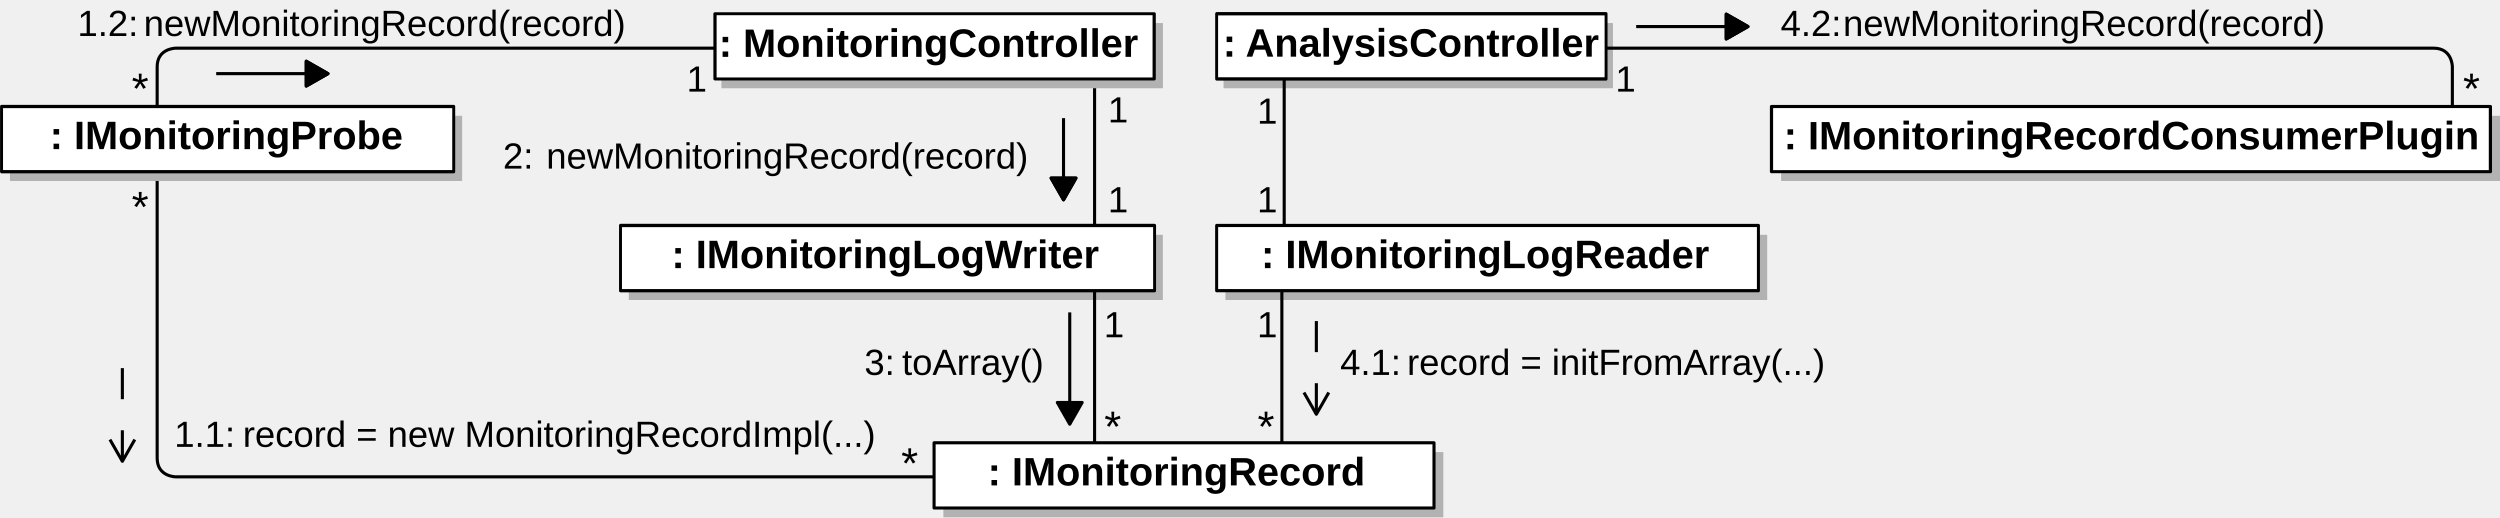
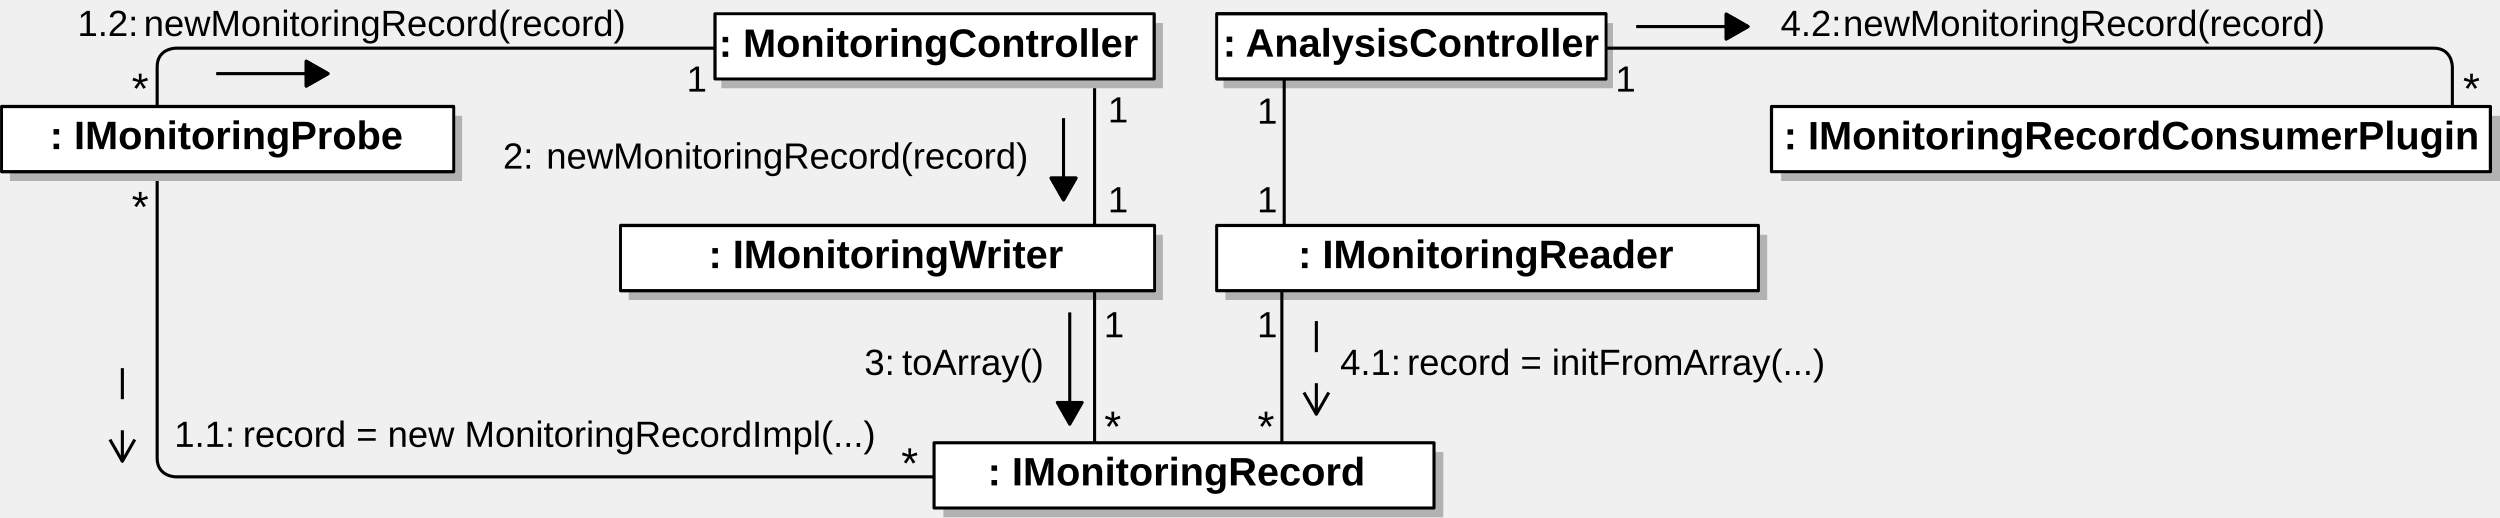
<svg xmlns="http://www.w3.org/2000/svg" xmlns:xlink="http://www.w3.org/1999/xlink" width="754.794" height="156.184" id="svg2918" version="1.0">
  <defs id="defs2920">
    <linearGradient spreadMethod="pad" id="linearGradient8" y2="161" y1="140" x2="593" gradientUnits="userSpaceOnUse" x1="462">
      <stop id="stop44" offset="0%" stop-color="rgb(194,227,211)" stop-opacity="1" />
      <stop id="stop46" offset="100%" stop-color="white" stop-opacity="1" />
    </linearGradient>
    <linearGradient spreadMethod="pad" id="linearGradient7" y2="161" y1="140" x2="751" gradientUnits="userSpaceOnUse" x1="609">
      <stop id="stop39" offset="0%" stop-color="rgb(194,227,211)" stop-opacity="1" />
      <stop id="stop41" offset="100%" stop-color="white" stop-opacity="1" />
    </linearGradient>
    <linearGradient spreadMethod="pad" id="linearGradient6" y2="287" y1="266" x2="678" gradientUnits="userSpaceOnUse" x1="518">
      <stop id="stop34" offset="0%" stop-color="rgb(194,227,211)" stop-opacity="1" />
      <stop id="stop36" offset="100%" stop-color="white" stop-opacity="1" />
    </linearGradient>
    <linearGradient spreadMethod="pad" id="linearGradient5" y2="161" y1="140" x2="378" gradientUnits="userSpaceOnUse" x1="217">
      <stop id="stop29" offset="0%" stop-color="rgb(194,227,211)" stop-opacity="1" />
      <stop id="stop31" offset="100%" stop-color="white" stop-opacity="1" />
    </linearGradient>
    <linearGradient spreadMethod="pad" id="linearGradient4" y2="322" y1="301" x2="679" gradientUnits="userSpaceOnUse" x1="518">
      <stop id="stop24" offset="0%" stop-color="rgb(194,227,211)" stop-opacity="1" />
      <stop id="stop26" offset="100%" stop-color="white" stop-opacity="1" />
    </linearGradient>
    <linearGradient spreadMethod="pad" id="linearGradient3" y2="217" y1="196" x2="794" gradientUnits="userSpaceOnUse" x1="609">
      <stop id="stop19" offset="0%" stop-color="rgb(194,227,211)" stop-opacity="1" />
      <stop id="stop21" offset="100%" stop-color="white" stop-opacity="1" />
    </linearGradient>
    <linearGradient spreadMethod="pad" id="linearGradient2" y2="217" y1="196" x2="593" gradientUnits="userSpaceOnUse" x1="399">
      <stop id="stop14" offset="0%" stop-color="rgb(194,227,211)" stop-opacity="1" />
      <stop id="stop16" offset="100%" stop-color="white" stop-opacity="1" />
    </linearGradient>
    <linearGradient spreadMethod="pad" id="linearGradient1" y2="189" y1="168" x2="1064" gradientUnits="userSpaceOnUse" x1="840">
      <stop id="stop9" offset="0%" stop-color="rgb(194,227,211)" stop-opacity="1" />
      <stop id="stop11" offset="100%" stop-color="white" stop-opacity="1" />
    </linearGradient>
    <clipPath id="clipPath1" clipPathUnits="userSpaceOnUse">
      <path id="path49" d="M 0,-5 L 1183,-5 L 1183,477 L 0,477 L 0,-5 z" />
    </clipPath>
    <linearGradient xlink:href="#linearGradient8" id="linearGradient2506" gradientUnits="userSpaceOnUse" spreadMethod="pad" x1="462" y1="140" x2="593" y2="161" />
    <clipPath id="clipPath1-6" clipPathUnits="userSpaceOnUse">
      <path id="path49-5" d="m 0,-5 1183,0 0,482 L 0,477 0,-5 z" />
    </clipPath>
    <clipPath id="clipPath2961" clipPathUnits="userSpaceOnUse">
      <path id="path2963" d="m 0,-5 1183,0 0,482 L 0,477 0,-5 z" />
    </clipPath>
    <clipPath id="clipPath2965" clipPathUnits="userSpaceOnUse">
      <path id="path2967" d="m 0,-5 1183,0 0,482 L 0,477 0,-5 z" />
    </clipPath>
  </defs>
  <g id="layer1" transform="translate(-384.8281,-122.7781)">
    <rect x="612" y="143" clip-path="url(#clipPath1)" width="142" height="21" id="rect153" style="font-size:11px;font-weight:bold;fill:#b2b2b2;stroke:none" transform="matrix(0.8279934,0,0,0.9375,247.5059,-4.324357)" />
    <path transform="matrix(0.9375,0,0,-0.9375,208.4906,345.0207)" d="M 977.864,180.294 L 977.864,215.542 C 977.864,215.542 977.864,221.542 971.864,221.542 M 971.864,221.542 L 681.542,221.542" clip-path="url(#clipPath1)" id="path2611" style="font-size:11px;font-weight:bold;fill:none;stroke:#000000;stroke-linecap:butt;stroke-linejoin:round;stroke-opacity:1" />
    <path transform="matrix(0.9375,0,0,0.9375,163.2165,-4.324357)" d="M 546.19,289.14 L 293,289.14 C 293,289.14 287,289.14 287,283.14 M 287,283.14 L 287,181.571" clip-path="url(#clipPath1)" id="path179" style="font-size:11px;font-weight:bold;fill:none;stroke:#000000;stroke-linecap:butt;stroke-linejoin:round;stroke-opacity:1" />
    <path transform="matrix(0.9375,0,0,-0.9375,163.2165,408.3935)" d="M 518,289.14 L 293,289.14 C 293,289.14 287,289.14 287,283.14 M 287,283.14 L 287,262.333" clip-path="url(#clipPath1)" id="path2573" style="font-size:11px;font-weight:bold;fill:none;stroke:#000000;stroke-linecap:butt;stroke-linejoin:round;stroke-opacity:1" />
    <text transform="matrix(0.9375,0,0,0.9375,181.2165,-4.324357)" x="268" space="preserve" y="18.138" clip-path="url(#clipPath1)" id="text71" style="font-size:11px;stroke:none" />
    <rect x="402" y="199" clip-path="url(#clipPath1)" width="194" height="21" id="rect93" style="font-size:11px;font-weight:bold;fill:#b2b2b2;stroke:none" transform="matrix(0.831175,0,0,0.9375,240.533,7.104214)" />
    <path transform="matrix(0.9375,0,0,0.9375,177.1759,-4.324357)" d="M 574,209.333 L 574,161" clip-path="url(#clipPath1)" id="path273" style="font-size:11px;font-weight:bold;fill:none;stroke:#000000;stroke-linecap:butt;stroke-linejoin:round;stroke-opacity:1" />
    <g transform="matrix(0.831175,0,0,0.9375,240.533,7.104214)" style="font-size:11px;font-weight:bold;fill:#ffffff;fill-opacity:1;stroke:#000000;stroke-width:1.062;stroke-linecap:butt;stroke-linejoin:round;stroke-opacity:1" id="g97" font-weight="bold" text-rendering="geometricPrecision" font-size="11">
      <rect style="fill:#ffffff;fill-opacity:1;stroke:#000000;stroke-width:1.062;stroke-opacity:1" id="rect99" clip-path="url(#clipPath1)" y="196" height="21" width="194" x="399" />
    </g>
-     <text x="422.5" space="preserve" y="209.138" clip-path="url(#clipPath1)" id="text103" style="font-size:12.8px;font-style:normal;font-variant:normal;font-weight:bold;font-stretch:normal;text-align:start;line-height:125%;writing-mode:lr-tb;text-anchor:start;stroke:none;font-family:Arial;-inkscape-font-specification:Arial Bold" transform="matrix(0.9375,0,0,0.9375,191.4638,7.663415)">: IMonitoringLogWriter</text>
+     <text x="422.5" space="preserve" y="209.138" clip-path="url(#clipPath1)" id="text103" style="font-size:12.8px;font-style:normal;font-variant:normal;font-weight:bold;font-stretch:normal;text-align:start;line-height:125%;writing-mode:lr-tb;text-anchor:start;stroke:none;font-family:Arial;-inkscape-font-specification:Arial Bold" transform="matrix(0.9375,0,0,0.9375,202.6464,7.663415)">: IMonitoringWriter</text>
    <rect x="612" y="199" clip-path="url(#clipPath1)" width="185" height="21" id="rect105" style="font-size:11px;font-weight:bold;fill:#b2b2b2;stroke:none" transform="matrix(0.8841667,0,0,0.9375,213.6965,7.104214)" />
    <path transform="matrix(0.9375,0,0,0.9375,158.4881,-4.324357)" d="M 655,208.952 L 655,161" clip-path="url(#clipPath1)" id="path289" style="font-size:11px;font-weight:bold;fill:none;stroke:#000000;stroke-linecap:butt;stroke-linejoin:round;stroke-opacity:1" />
    <g transform="matrix(0.8841667,0,0,0.9375,213.6965,7.104214)" style="font-size:11px;font-weight:bold;fill:#ffffff;fill-opacity:1;stroke:#000000;stroke-width:1.03;stroke-linecap:butt;stroke-linejoin:round;stroke-opacity:1" id="g109" font-weight="bold" text-rendering="geometricPrecision" font-size="11">
      <rect style="fill:#ffffff;fill-opacity:1;stroke:#000000;stroke-width:1.03;stroke-opacity:1" id="rect111" clip-path="url(#clipPath1)" y="196" height="21" width="185" x="609" />
    </g>
-     <text x="625.5" space="preserve" y="209.138" clip-path="url(#clipPath1)" id="text115" style="font-size:12.8px;font-style:normal;font-variant:normal;font-weight:bold;font-stretch:normal;text-align:start;line-height:125%;writing-mode:lr-tb;text-anchor:start;stroke:none;font-family:Arial;-inkscape-font-specification:Arial Bold" transform="matrix(0.9375,0,0,0.9375,179.166,7.663415)">: IMonitoringLogReader</text>
+     <text x="625.5" space="preserve" y="209.138" clip-path="url(#clipPath1)" id="text115" style="font-size:12.8px;font-style:normal;font-variant:normal;font-weight:bold;font-stretch:normal;text-align:start;line-height:125%;writing-mode:lr-tb;text-anchor:start;stroke:none;font-family:Arial;-inkscape-font-specification:Arial Bold" transform="matrix(0.9375,0,0,0.9375,190.3486,7.663415)">: IMonitoringReader</text>
    <rect x="521" y="304" clip-path="url(#clipPath1)" width="161" height="21" id="rect117" style="font-size:11px;font-weight:bold;fill:#b2b2b2;stroke:none" transform="matrix(0.9375,0,0,0.9375,181.2165,-25.72574)" />
    <g transform="matrix(0.9375,0,0,0.9375,181.2165,-25.72574)" style="font-size:11px;font-weight:bold;fill:#ffffff;fill-opacity:1;stroke:#000000;stroke-linecap:butt;stroke-linejoin:round;stroke-opacity:1" id="g121" font-weight="bold" text-rendering="geometricPrecision" font-size="11">
      <rect style="fill:#ffffff;fill-opacity:1;stroke:#000000;stroke-opacity:1" id="rect123" clip-path="url(#clipPath1)" y="301" height="21" width="161" x="518" />
    </g>
    <text x="533" space="preserve" y="314.138" clip-path="url(#clipPath1)" id="text127" style="font-size:12.8px;font-style:normal;font-variant:normal;font-weight:bold;font-stretch:normal;text-align:start;line-height:125%;writing-mode:lr-tb;text-anchor:start;stroke:none;font-family:Arial;-inkscape-font-specification:Arial Bold" transform="matrix(0.9375,0,0,0.9375,183.328,-25.16656)">: IMonitoringRecord</text>
    <g transform="matrix(0.8279934,0,0,0.9375,247.906,-4.324357)" style="font-size:11px;font-weight:bold;fill:#ffffff;fill-opacity:1;stroke:#000000;stroke-width:1.064;stroke-linecap:butt;stroke-linejoin:round;stroke-opacity:1" id="g157" font-weight="bold" text-rendering="geometricPrecision" font-size="11">
      <rect style="fill:#ffffff;fill-opacity:1;stroke:#000000;stroke-width:1.064;stroke-opacity:1" id="rect159" clip-path="url(#clipPath1)" y="140" height="21" width="142" x="609" />
    </g>
    <text x="639" space="preserve" y="153.138" clip-path="url(#clipPath1)" id="text163" style="font-size:12.8px;font-style:normal;font-variant:normal;font-weight:bold;font-stretch:normal;text-align:start;line-height:125%;writing-mode:lr-tb;text-anchor:start;stroke:none;font-family:Arial;-inkscape-font-specification:Arial Bold" transform="matrix(0.9375,0,0,0.9375,154.9548,-3.686055)">: AnalysisController</text>
    <rect x="465" y="143" clip-path="url(#clipPath1)" width="131" height="21" id="rect165" style="font-size:11px;font-weight:bold;fill:#b2b2b2;stroke:none" transform="matrix(1.017634,0,0,0.9375,129.4284,-4.324357)" />
    <g transform="matrix(1.012182,0,0,0.9375,133.0707,-4.324357)" style="font-size:11px;font-weight:bold;fill:#ffffff;fill-opacity:1;stroke:#000000;stroke-width:0.962;stroke-linecap:butt;stroke-linejoin:round;stroke-opacity:1" id="g169" font-weight="bold" text-rendering="geometricPrecision" font-size="11">
      <rect style="fill:#ffffff;fill-opacity:1;stroke:#000000;stroke-width:0.962;stroke-opacity:1" id="rect171" clip-path="url(#clipPath1)" y="140" height="21" width="131" x="462" />
    </g>
    <g transform="matrix(0.9375,0,0,0.9375,155.5881,-3.612812)" style="font-size:12.8px;font-style:normal;font-variant:normal;font-weight:bold;font-stretch:normal;text-align:start;line-height:125%;writing-mode:lr-tb;text-anchor:start;font-family:Arial;-inkscape-font-specification:Arial Bold" id="g173" text-rendering="geometricPrecision" font-size="11" font-weight="bold">
      <text style="font-size:12.8px;font-style:normal;font-variant:normal;font-weight:bold;font-stretch:normal;text-align:start;line-height:125%;writing-mode:lr-tb;text-anchor:start;stroke:none;font-family:Arial;-inkscape-font-specification:Arial Bold" id="text175" clip-path="url(#clipPath1)" y="153.138" space="preserve" x="476">: MonitoringController</text>
    </g>
    <g id="g2914" transform="matrix(0,0.9375,0.9375,0,135.8329,-125.1355)" style="stroke:#000000;stroke-opacity:1">
      <line style="font-size:11px;font-weight:bold;fill:none;stroke:#000000;stroke-linecap:butt;stroke-linejoin:miter;stroke-opacity:1;stroke-dasharray:10" id="line185" y2="305" y1="305" x2="377" x1="413" clip-path="url(#clipPath1)" />
      <path style="font-size:11px;font-weight:bold;fill:none;stroke:#000000;stroke-linecap:butt;stroke-linejoin:round;stroke-opacity:1" id="path187" clip-path="url(#clipPath1)" d="m 406,301 7,4 -7,4" />
    </g>
    <text x="336" y="329.138" clip-path="url(#clipPath1)" font-weight="normal" space="preserve" id="text189" style="font-size:11.733px;font-style:normal;font-variant:normal;font-weight:normal;font-stretch:normal;text-align:start;line-height:125%;writing-mode:lr-tb;text-anchor:start;fill:#000000;stroke:none;font-family:Arial;-inkscape-font-specification:Arial" transform="matrix(0.9375,0,0,0.9375,143.1376,-50.8685)">record = new MonitoringRecordImpl(...)</text>
    <text transform="matrix(0.9375,0,0,0.9375,134.6442,-50.8685)" x="323" y="329.138" clip-path="url(#clipPath1)" font-weight="normal" space="preserve" id="text191" style="font-size:11.733px;font-style:normal;font-variant:normal;font-weight:normal;font-stretch:normal;text-align:start;line-height:125%;writing-mode:lr-tb;text-anchor:start;fill:#000000;stroke:none;font-family:Arial;-inkscape-font-specification:Arial">1.1:</text>
    <text transform="matrix(0.9375,0,0,0.9375,163.8075,9.675643)" x="756" y="150.138" clip-path="url(#clipPath1)" font-weight="normal" space="preserve" id="text195" style="font-size:11.733px;font-style:normal;font-variant:normal;font-weight:normal;font-stretch:normal;text-align:start;line-height:125%;writing-mode:lr-tb;text-anchor:start;fill:#000000;stroke:none;font-family:Arial;-inkscape-font-specification:Arial">1</text>
    <text x="827" y="230.138" clip-path="url(#clipPath1)" font-weight="normal" space="preserve" id="text211" style="font-size:11.733px;font-style:normal;font-variant:normal;font-weight:normal;font-stretch:normal;text-align:start;line-height:125%;writing-mode:lr-tb;text-anchor:start;fill:#000000;stroke:none;font-family:Arial;-inkscape-font-specification:Arial" transform="matrix(0.9375,0,0,0.9375,165.9631,-82.11154)">newMonitoringRecord(record)</text>
    <text transform="matrix(0.9375,0,0,0.9375,159.2977,-82.11154)" x="814" y="230.138" clip-path="url(#clipPath1)" font-weight="normal" space="preserve" id="text213" style="font-size:11.733px;font-style:normal;font-variant:normal;font-weight:normal;font-stretch:normal;text-align:start;line-height:125%;writing-mode:lr-tb;text-anchor:start;fill:#000000;stroke:none;font-family:Arial;-inkscape-font-specification:Arial">4.2:</text>
    <g id="g2910" transform="matrix(0,-0.9375,0.9375,0,493.509,913.4706)" style="stroke:#000000;stroke-opacity:1">
      <line style="font-size:11px;font-weight:bold;fill:none;stroke:#000000;stroke-linecap:butt;stroke-linejoin:miter;stroke-dasharray:10;stroke-opacity:1" id="line217" y2="308" y1="308" x2="746" x1="710" clip-path="url(#clipPath1)" />
      <path style="font-size:11px;font-weight:bold;fill:none;stroke:#000000;stroke-linecap:butt;stroke-linejoin:round;stroke-opacity:1" id="path219" clip-path="url(#clipPath1)" d="M 717,312 L 710,308 L 717,304" />
    </g>
    <text x="699" y="332.138" clip-path="url(#clipPath1)" font-weight="normal" space="preserve" id="text221" style="font-size:11.733px;font-style:normal;font-variant:normal;font-weight:normal;font-stretch:normal;text-align:start;line-height:125%;writing-mode:lr-tb;text-anchor:start;fill:#000000;stroke:none;font-family:Arial;-inkscape-font-specification:Arial" transform="matrix(0.9375,0,0,0.9375,154.3297,-75.40691)">record = initFromArray(...)</text>
    <text x="686" y="332.138" clip-path="url(#clipPath1)" font-weight="normal" space="preserve" id="text223" style="font-size:11.733px;font-style:normal;font-variant:normal;font-weight:normal;font-stretch:normal;text-align:start;line-height:125%;writing-mode:lr-tb;text-anchor:start;fill:#000000;stroke:none;font-family:Arial;-inkscape-font-specification:Arial" transform="matrix(0.9375,0,0,0.9375,146.322,-75.40691)">4.1:</text>
    <text transform="matrix(0.9375,0,0,0.9375,172.144,9.675643)" x="448" y="150.138" clip-path="url(#clipPath1)" font-weight="normal" space="preserve" id="text227" style="font-size:11.733px;font-style:normal;font-variant:normal;font-weight:normal;font-stretch:normal;text-align:start;line-height:125%;writing-mode:lr-tb;text-anchor:start;fill:#000000;stroke:none;font-family:Arial;-inkscape-font-specification:Arial">1</text>
    <g id="g3336" transform="translate(-105.8658,15.14937)">
      <g id="g2509" transform="translate(-4,2)">
        <line transform="matrix(0.9375,0,0,0.9375,181.2165,-4.324357)" y2="141" x1="440" clip-path="url(#clipPath1)" x2="404" y1="141" id="line231" style="font-size:11px;font-weight:bold;fill:none;stroke:#000000;stroke-linecap:butt;stroke-linejoin:round;stroke-opacity:1" />
        <polygon transform="matrix(0.9375,0,0,0.9375,181.2165,-4.324357)" points="433,137 440,141 433,145 433,137 " clip-path="url(#clipPath1)" id="polygon233" style="font-size:11px;font-weight:bold;fill:#424242;stroke:#000000;stroke-linecap:butt;stroke-linejoin:round;stroke-opacity:1" />
        <polygon transform="matrix(0.9375,0,0,0.9375,181.2165,-4.324357)" points="433,137 440,141 433,145 433,137 " clip-path="url(#clipPath1)" id="polygon235" style="font-size:11px;font-weight:bold;fill:#000000;fill-opacity:1;stroke:#000000;stroke-linecap:butt;stroke-linejoin:round;stroke-opacity:1" />
      </g>
    </g>
    <text transform="matrix(0.9375,0,0,0.9375,92.58907,11.63846)" x="358" y="130.138" clip-path="url(#clipPath1)" font-weight="normal" space="preserve" id="text237" style="font-size:11.733px;font-style:normal;font-variant:normal;font-weight:normal;font-stretch:normal;text-align:start;line-height:125%;writing-mode:lr-tb;text-anchor:start;fill:#000000;stroke:none;font-family:Arial;-inkscape-font-specification:Arial">newMonitoringRecord(record)</text>
    <text transform="matrix(0.9375,0,0,0.9375,84.78751,11.63846)" x="345" y="130.138" clip-path="url(#clipPath1)" font-weight="normal" space="preserve" id="text239" style="font-size:11.733px;font-style:normal;font-variant:normal;font-weight:normal;font-stretch:normal;text-align:start;line-height:125%;writing-mode:lr-tb;text-anchor:start;fill:#000000;stroke:none;font-family:Arial;-inkscape-font-specification:Arial">1.2:</text>
    <path transform="matrix(0.9375,0,0,0.9375,177.1759,7.104214)" d="M 574,266 L 574,217" clip-path="url(#clipPath1)" id="path241" style="font-size:11px;font-weight:bold;fill:none;stroke:#000000;stroke-linecap:butt;stroke-linejoin:round;stroke-opacity:1" />
    <text transform="matrix(0.9375,0,0,0.9375,177.1759,5.104214)" x="577" y="234.138" clip-path="url(#clipPath1)" font-weight="normal" space="preserve" id="text245" style="font-size:11.733px;font-style:normal;font-variant:normal;font-weight:normal;font-stretch:normal;text-align:start;line-height:125%;writing-mode:lr-tb;text-anchor:start;fill:#000000;stroke:none;stroke-linecap:butt;stroke-linejoin:round;font-family:Arial;-inkscape-font-specification:Arial">1</text>
    <line transform="matrix(0.9375,0,0,0.9375,177.1759,7.104214)" y2="224" x1="566" clip-path="url(#clipPath1)" x2="566" y1="260" id="line247" style="font-size:11px;font-weight:bold;fill:none;stroke:#000000;stroke-linecap:butt;stroke-linejoin:round;stroke-opacity:1" />
    <polygon transform="matrix(0.9375,0,0,0.9375,177.1759,7.104214)" points="570,253 566,260 562,253 570,253 " clip-path="url(#clipPath1)" id="polygon249" style="font-size:11px;font-weight:bold;fill:#424242;stroke:none;stroke-linecap:butt;stroke-linejoin:round" />
    <polygon transform="matrix(0.9375,0,0,0.9375,177.1759,7.104214)" points="570,253 566,260 562,253 570,253 " clip-path="url(#clipPath1)" id="polygon251" style="font-size:11px;font-weight:bold;fill:#000000;fill-opacity:1;stroke:#000000;stroke-linecap:butt;stroke-linejoin:round;stroke-opacity:1" />
    <text transform="matrix(0.9375,0,0,0.9375,273.7349,9.9056)" x="409" y="241.138" clip-path="url(#clipPath1)" font-weight="normal" space="preserve" id="text253" style="font-size:11.733px;font-style:normal;font-variant:normal;font-weight:normal;font-stretch:normal;text-align:start;line-height:125%;writing-mode:lr-tb;text-anchor:start;fill:#000000;stroke:none;font-family:Arial;-inkscape-font-specification:Arial">toArray()</text>
    <text transform="matrix(0.9375,0,0,0.9375,291.4295,9.9056)" x="378" y="241.138" clip-path="url(#clipPath1)" font-weight="normal" space="preserve" id="text255" style="font-size:11.733px;font-style:normal;font-variant:normal;font-weight:normal;font-stretch:normal;text-align:start;line-height:125%;writing-mode:lr-tb;text-anchor:start;fill:#000000;stroke:none;font-family:Arial;-inkscape-font-specification:Arial">3:</text>
    <path transform="matrix(0.9375,0,0,0.9375,187.7825,7.104214)" d="M 623,217 L 623,266" clip-path="url(#clipPath1)" id="path257" style="font-size:11px;font-weight:bold;fill:none;stroke:#000000;stroke-linecap:butt;stroke-linejoin:round;stroke-opacity:1" />
    <text transform="matrix(0.9375,0,0,0.9375,174.6505,6.747071)" x="581" y="192.138" clip-path="url(#clipPath1)" font-weight="normal" space="preserve" id="text275" style="font-size:11.733px;font-style:normal;font-variant:normal;font-weight:normal;font-stretch:normal;text-align:start;line-height:125%;writing-mode:lr-tb;text-anchor:start;fill:#000000;stroke:none;stroke-linecap:butt;stroke-linejoin:round;font-family:Arial;-inkscape-font-specification:Arial">1</text>
    <text transform="matrix(0.9375,0,0,0.9375,174.6505,-6.324357)" x="581" y="177.138" clip-path="url(#clipPath1)" font-weight="normal" space="preserve" id="text277" style="font-size:11.733px;font-style:normal;font-variant:normal;font-weight:normal;font-stretch:normal;text-align:start;line-height:125%;writing-mode:lr-tb;text-anchor:start;fill:#000000;stroke:none;stroke-linecap:butt;stroke-linejoin:round;font-family:Arial;-inkscape-font-specification:Arial">1</text>
    <line transform="matrix(0.6883745,0,0,0.6883745,317.6827,49.68638)" y2="158" x1="564" clip-path="url(#clipPath1)" x2="564" y1="194" id="line279" style="font-size:11px;font-weight:bold;fill:none;stroke:#000000;stroke-width:1.362;stroke-linecap:butt;stroke-linejoin:round;stroke-opacity:1" />
    <polygon transform="matrix(0.9375,0,0,0.9375,177.1759,1.231482)" points="568,187 564,194 560,187 568,187 " clip-path="url(#clipPath1)" id="polygon281" style="font-size:11px;font-weight:bold;fill:#424242;stroke:#000000;stroke-linecap:butt;stroke-linejoin:round;stroke-opacity:1" />
    <polygon transform="matrix(0.9375,0,0,0.9375,177.1759,1.231482)" points="568,187 564,194 560,187 568,187 " clip-path="url(#clipPath1)" id="polygon283" style="font-size:11px;font-weight:bold;fill:#000000;fill-opacity:1;stroke:#000000;stroke-linecap:butt;stroke-linejoin:round;stroke-opacity:1" />
    <g id="g3282" transform="translate(-7.071068,-4.978579)">
      <text style="font-size:11.733px;font-style:normal;font-variant:normal;font-weight:normal;font-stretch:normal;text-align:start;line-height:125%;writing-mode:lr-tb;text-anchor:start;fill:#000000;stroke:none;font-family:Arial;-inkscape-font-specification:Arial" id="text285" space="preserve" font-weight="normal" clip-path="url(#clipPath1)" y="185.138" x="393" transform="matrix(0.9375,0,0,0.9375,188.394,5.098777)">newMonitoringRecord(record)</text>
      <text transform="matrix(0.9375,0,0,0.9375,195.9431,5.098777)" style="font-size:11.733px;font-style:normal;font-variant:normal;font-weight:normal;font-stretch:normal;text-align:start;line-height:125%;writing-mode:lr-tb;text-anchor:start;fill:#000000;stroke:none;stroke-linecap:butt;stroke-linejoin:round;font-family:Arial;-inkscape-font-specification:Arial" id="text287" space="preserve" font-weight="normal" clip-path="url(#clipPath1)" y="185.138" x="371">2:</text>
    </g>
    <text transform="matrix(0.9375,0,0,0.9375,160.631,6.747071)" x="644" y="192.138" clip-path="url(#clipPath1)" font-weight="normal" space="preserve" id="text291" style="font-size:11.733px;font-style:normal;font-variant:normal;font-weight:normal;font-stretch:normal;text-align:start;line-height:125%;writing-mode:lr-tb;text-anchor:start;fill:#000000;stroke:none;stroke-linecap:butt;stroke-linejoin:round;font-family:Arial;-inkscape-font-specification:Arial">1</text>
    <text transform="matrix(0.9375,0,0,0.9375,160.631,-0.3243574)" x="644" y="171.138" clip-path="url(#clipPath1)" font-weight="normal" space="preserve" id="text293" style="font-size:11.733px;font-style:normal;font-variant:normal;font-weight:normal;font-stretch:normal;text-align:start;line-height:125%;writing-mode:lr-tb;text-anchor:start;fill:#000000;stroke:none;stroke-linecap:butt;stroke-linejoin:round;font-family:Arial;-inkscape-font-specification:Arial">1</text>
    <text xml:space="preserve" style="font-size:12px;font-style:normal;font-variant:normal;font-weight:normal;font-stretch:normal;text-align:start;line-height:125%;writing-mode:lr-tb;text-anchor:start;fill:#000000;fill-opacity:1;stroke:none;stroke-width:1px;stroke-linecap:butt;stroke-linejoin:miter;stroke-opacity:1;font-family:Arial;-inkscape-font-specification:Arial" x="155" y="58.403" id="text3278" transform="translate(384.1853,109.8448)">
      <tspan id="tspan3280" x="155" y="58.403" />
    </text>
    <text transform="matrix(0.9375,0,0,0.9375,468.8581,90.02235)" x="266" y="177.138" clip-path="url(#clipPath1)" font-weight="normal" space="preserve" id="text2498" style="font-size:11.733px;font-style:normal;font-variant:normal;font-weight:normal;font-stretch:normal;text-align:start;line-height:125%;writing-mode:lr-tb;text-anchor:start;fill:#000000;stroke:none;stroke-linecap:butt;stroke-linejoin:round;font-family:Arial;-inkscape-font-specification:Arial">
      <tspan style="font-size:14px" id="tspan2514">*</tspan>
    </text>
    <text transform="matrix(0.9375,0,0,0.9375,223.4435,5.104214)" x="577" y="234.138" clip-path="url(#clipPath1)" font-weight="normal" space="preserve" id="text3274" style="font-size:11.733px;font-style:normal;font-variant:normal;font-weight:normal;font-stretch:normal;text-align:start;line-height:125%;writing-mode:lr-tb;text-anchor:start;fill:#000000;stroke:none;stroke-linecap:butt;stroke-linejoin:round;font-family:Arial;-inkscape-font-specification:Arial">1</text>
    <text transform="matrix(0.9375,0,0,0.9375,515.1257,90.02235)" x="266" y="177.138" clip-path="url(#clipPath1)" font-weight="normal" space="preserve" id="text3276" style="font-size:11.733px;font-style:normal;font-variant:normal;font-weight:normal;font-stretch:normal;text-align:start;line-height:125%;writing-mode:lr-tb;text-anchor:start;fill:#000000;stroke:none;stroke-linecap:butt;stroke-linejoin:round;font-family:Arial;-inkscape-font-specification:Arial">
      <tspan style="font-size:14px" id="tspan2516">*</tspan>
    </text>
    <text transform="matrix(0.9375,0,0,0.9375,407.5442,101.093)" x="266" y="177.138" clip-path="url(#clipPath1)" font-weight="normal" space="preserve" id="text2503" style="font-size:11.733px;font-style:normal;font-variant:normal;font-weight:normal;font-stretch:normal;text-align:start;line-height:125%;writing-mode:lr-tb;text-anchor:start;fill:#000000;stroke:none;stroke-linecap:butt;stroke-linejoin:round;font-family:Arial;-inkscape-font-specification:Arial">
      <tspan style="font-size:14px" id="tspan2505">*</tspan>
    </text>
    <text transform="matrix(0.9375,0,0,0.9375,234.0763,4.840865)" x="954" y="159.138" clip-path="url(#clipPath1)" font-weight="normal" space="preserve" id="text197" style="font-size:11.733px;font-style:normal;font-variant:normal;font-weight:normal;font-stretch:normal;text-align:start;line-height:125%;writing-mode:lr-tb;text-anchor:start;fill:#000000;stroke:none;stroke-linecap:butt;stroke-linejoin:round;font-family:Arial;-inkscape-font-specification:Arial">
      <tspan style="font-size:14px" id="tspan2520">*</tspan>
    </text>
    <rect transform="matrix(0.9689684,0,0,0.93685,105.7407,-2.457528)" x="843" y="171" clip-path="url(#clipPath1)" width="224" height="21" id="rect81" style="font-size:11px;fill:#b2b2b2;stroke:none" />
    <g transform="matrix(0.9689684,0,0,0.93685,105.7407,-2.457528)" style="font-size:11px;fill:#ffffff;fill-opacity:1;stroke:#000000;stroke-linecap:butt;stroke-linejoin:round;stroke-opacity:1" id="g85" font-size="11" text-rendering="geometricPrecision">
      <rect style="fill:#ffffff;fill-opacity:1;stroke:#000000;stroke-opacity:1" id="rect87" clip-path="url(#clipPath1)" y="168" height="21" width="224" x="840" />
    </g>
    <text x="857" space="preserve" y="181.138" clip-path="url(#clipPath1)" id="text91" style="font-size:12.8px;font-style:normal;font-variant:normal;font-weight:bold;font-stretch:normal;text-align:start;line-height:125%;writing-mode:lr-tb;text-anchor:start;stroke:none;font-family:Arial;-inkscape-font-specification:Arial Bold" transform="matrix(0.9375,0,0,0.9375,119.9254,-1.941914)">: IMonitoringRecordConsumerPlugin</text>
    <rect x="220" y="143" clip-path="url(#clipPath1)" width="161" height="21" id="rect129" style="font-size:11px;font-weight:bold;fill:#b2b2b2;stroke:none" transform="matrix(0.8479384,0,0,0.9375,201.2942,23.67564)" />
    <g transform="matrix(0.8479384,0,0,0.9375,201.2942,23.67564)" style="font-size:11px;font-weight:bold;fill:#ffffff;fill-opacity:1;stroke:#000000;stroke-width:1.051;stroke-linecap:butt;stroke-linejoin:round;stroke-opacity:1" id="g133" font-weight="bold" text-rendering="geometricPrecision" font-size="11">
      <rect style="fill:#ffffff;fill-opacity:1;stroke:#000000;stroke-width:1.051;stroke-opacity:1" id="rect135" clip-path="url(#clipPath1)" y="140" height="21" width="161" x="217" />
    </g>
    <text x="235" space="preserve" y="153.138" clip-path="url(#clipPath1)" id="text139" style="font-size:12.8px;font-style:normal;font-variant:normal;font-weight:bold;font-stretch:normal;text-align:start;line-height:125%;writing-mode:lr-tb;text-anchor:start;stroke:none;font-family:Arial;-inkscape-font-specification:Arial Bold" transform="matrix(0.9375,0,0,0.9375,179.5247,24.23484)">: IMonitoringProbe</text>
    <text transform="matrix(0.9375,0,0,0.9375,175.2165,23.67564)" x="266" y="177.138" clip-path="url(#clipPath1)" font-weight="normal" space="preserve" id="text183" style="font-size:11.733px;font-style:normal;font-variant:normal;font-weight:normal;font-stretch:normal;text-align:start;line-height:125%;writing-mode:lr-tb;text-anchor:start;fill:#000000;stroke:none;stroke-linecap:butt;stroke-linejoin:round;font-family:Arial;-inkscape-font-specification:Arial">
      <tspan style="font-size:14px" id="tspan2501">*</tspan>
    </text>
    <text transform="matrix(0.9375,0,0,0.9375,63.65402,13.27837)" x="385" y="150.138" clip-path="url(#clipPath1)" font-weight="normal" space="preserve" id="text229" style="font-size:11.733px;font-style:normal;font-variant:normal;font-weight:normal;font-stretch:normal;text-align:start;line-height:125%;writing-mode:lr-tb;text-anchor:start;fill:#000000;stroke:none;stroke-linecap:butt;stroke-linejoin:round;font-family:Arial;-inkscape-font-specification:Arial">
      <tspan style="font-size:14px" id="tspan2507">*</tspan>
    </text>
    <g id="g3336-6" transform="translate(322.8532,0.932912)">
      <g id="g2509-3" transform="translate(-4,2)">
        <line transform="matrix(0.9375,0,0,0.9375,181.2165,-4.324357)" y2="141" x1="440" clip-path="url(#clipPath1-6)" x2="404" y1="141" id="line231-9" style="font-size:11px;font-weight:bold;fill:none;stroke:#000000;stroke-linecap:butt;stroke-linejoin:round;stroke-opacity:1" />
        <polygon transform="matrix(0.9375,0,0,0.9375,181.2165,-4.324357)" points="433,145 433,137 433,137 440,141 " clip-path="url(#clipPath1-6)" id="polygon233-4" style="font-size:11px;font-weight:bold;fill:#424242;stroke:#000000;stroke-linecap:butt;stroke-linejoin:round;stroke-opacity:1" />
        <polygon transform="matrix(0.9375,0,0,0.9375,181.2165,-4.324357)" points="433,145 433,137 433,137 440,141 " clip-path="url(#clipPath1-6)" id="polygon235-8" style="font-size:11px;font-weight:bold;fill:#000000;fill-opacity:1;stroke:#000000;stroke-linecap:butt;stroke-linejoin:round;stroke-opacity:1" />
      </g>
    </g>
  </g>
</svg>
